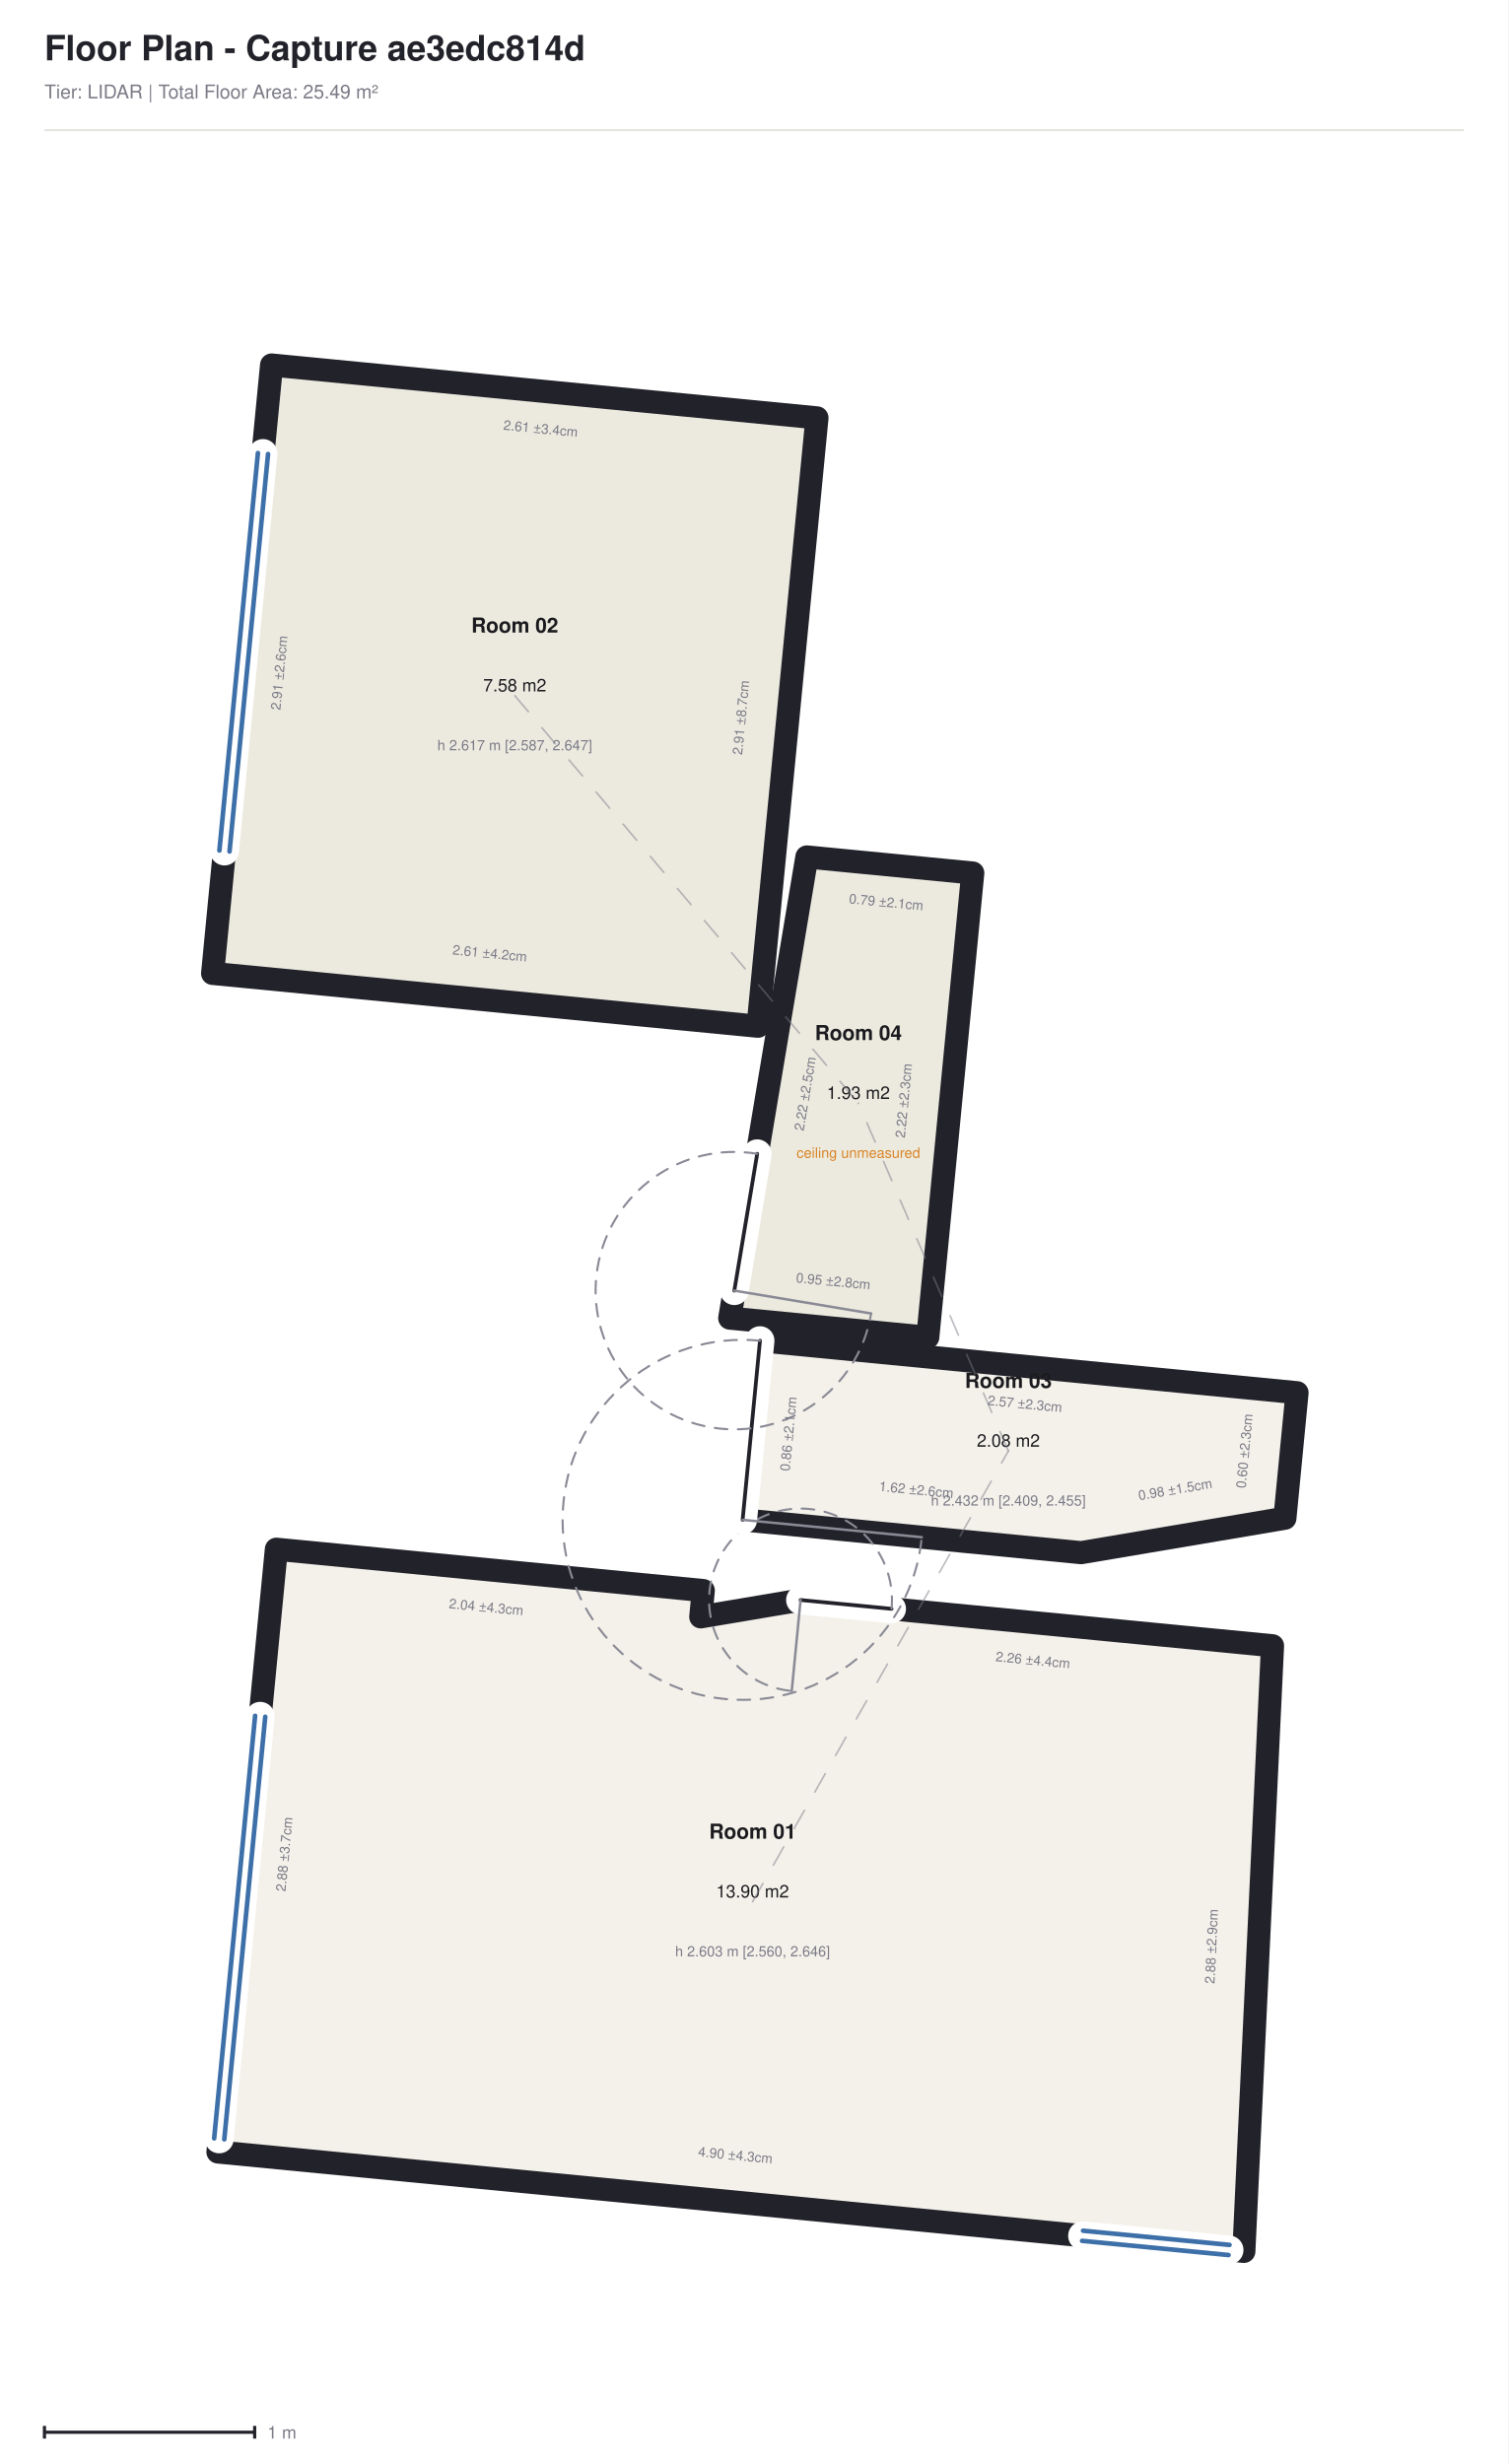
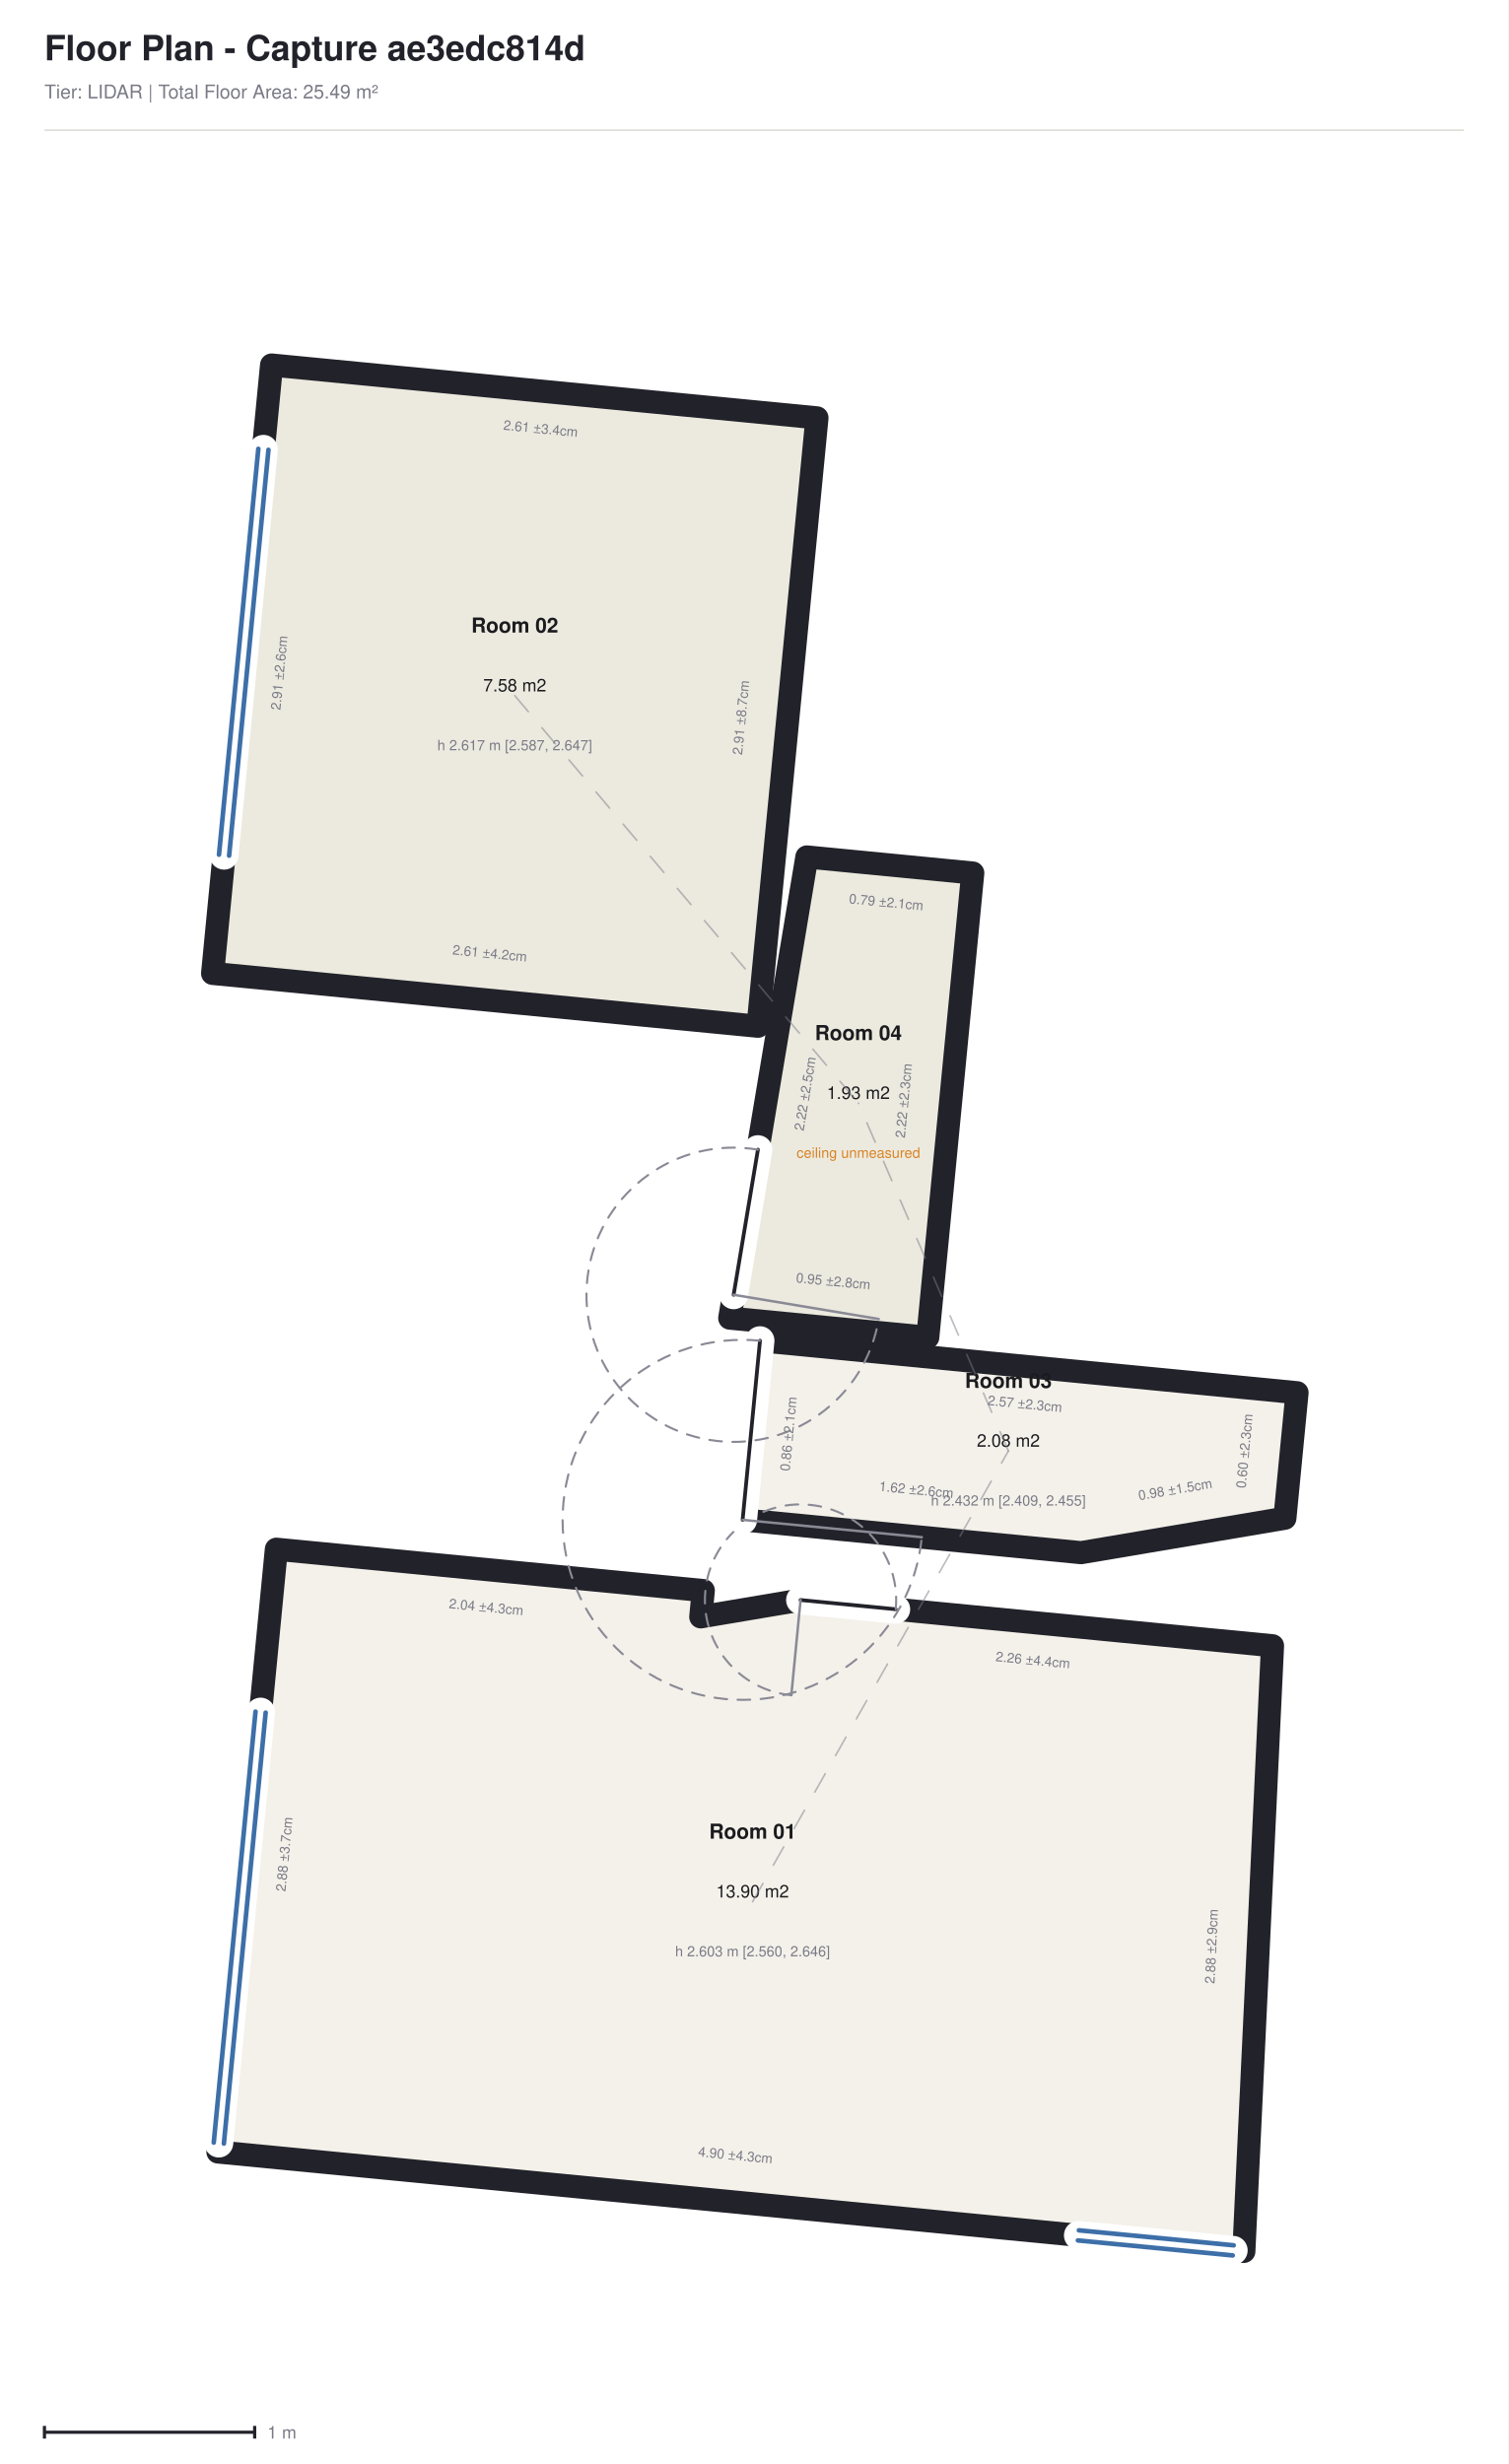
<svg xmlns="http://www.w3.org/2000/svg" width="950" height="1552" viewBox="0 0 950 1552">
  <rect width="950" height="1552" fill="#ffffff" />
  <g font-family="Helvetica Neue, Helvetica, Arial, sans-serif">
    <text x="28" y="38" font-size="22" font-weight="600" fill="#22222a">Floor Plan - Capture ae3edc814d</text>
    <text x="28" y="62" font-size="12" fill="#7a7a86">Tier: LIDAR | Total Floor Area: 25.49 m²</text>
    <line x1="28" y1="82" x2="922" y2="82" stroke="#dedcd4" stroke-width="1" />
    <polygon points="137.28,1355.47 174.07,975.80 442.98,1001.86 441.38,1018.41 504.23,1007.80 801.50,1036.61 783.44,1418.09" stroke="none" fill="#f4f1ea" />
    <polygon points="133.91,613.12 171.05,229.91 514.57,263.20 477.43,646.41" stroke="none" fill="#eceadf" />
    <polygon points="467.74,957.31 478.68,844.46 816.95,877.24 809.29,956.29 680.90,977.97" stroke="none" fill="#f4f1ea" />
    <polygon points="459.62,830.24 508.21,539.76 612.70,549.89 584.36,842.33" stroke="none" fill="#eceadf" />
    <polygon points="137.28,1355.47 174.07,975.80 442.98,1001.86 441.38,1018.41 504.23,1007.80 801.50,1036.61 783.44,1418.09" stroke="#22222a" stroke-width="14.56" stroke-linejoin="round" stroke-linecap="round" fill="none" />
    <polygon points="133.91,613.12 171.05,229.91 514.57,263.20 477.43,646.41" stroke="#22222a" stroke-width="14.56" stroke-linejoin="round" stroke-linecap="round" fill="none" />
    <polygon points="467.74,957.31 478.68,844.46 816.95,877.24 809.29,956.29 680.90,977.97" stroke="#22222a" stroke-width="14.56" stroke-linejoin="round" stroke-linecap="round" fill="none" />
    <polygon points="459.62,830.24 508.21,539.76 612.70,549.89 584.36,842.33" stroke="#22222a" stroke-width="14.56" stroke-linejoin="round" stroke-linecap="round" fill="none" />
-     <line x1="138.08" y1="1347.21" x2="163.87" y2="1081.05" stroke="#ffffff" stroke-width="18.20" stroke-linejoin="round" stroke-linecap="round" fill="none" />
-     <line x1="134.89" y1="1346.90" x2="160.68" y2="1080.74" stroke="#3d6fa8" stroke-width="2.91" stroke-linejoin="round" stroke-linecap="round" fill="none" />
-     <line x1="141.27" y1="1347.52" x2="167.06" y2="1081.35" stroke="#3d6fa8" stroke-width="2.91" stroke-linejoin="round" stroke-linecap="round" fill="none" />
-     <line x1="504.23" y1="1007.80" x2="561.54" y2="1013.35" stroke="#ffffff" stroke-width="18.20" stroke-linejoin="round" stroke-linecap="round" fill="none" />
-     <line x1="504.23" y1="1007.80" x2="561.54" y2="1013.35" stroke="#22222a" stroke-width="2.38" stroke-linejoin="round" stroke-linecap="round" fill="none" />
-     <line x1="504.23" y1="1007.80" x2="498.67" y2="1065.12" stroke="#8a8a96" stroke-width="1.59" stroke-linejoin="round" stroke-linecap="round" fill="none" />
-     <path d="M 561.54 1013.35 A 57.59 57.59 0 1 0 498.67 1065.12" stroke="#8a8a96" stroke-width="1.32" stroke-linejoin="round" stroke-linecap="round" fill="none" stroke-dasharray="7.94,6.62" />
-     <line x1="774.10" y1="1417.19" x2="681.87" y2="1408.25" stroke="#ffffff" stroke-width="18.20" stroke-linejoin="round" stroke-linecap="round" fill="none" />
-     <line x1="773.79" y1="1420.38" x2="681.56" y2="1411.44" stroke="#3d6fa8" stroke-width="2.91" stroke-linejoin="round" stroke-linecap="round" fill="none" />
-     <line x1="774.41" y1="1414.00" x2="682.17" y2="1405.06" stroke="#3d6fa8" stroke-width="2.91" stroke-linejoin="round" stroke-linecap="round" fill="none" />
-     <line x1="141.38" y1="536.01" x2="165.64" y2="285.66" stroke="#ffffff" stroke-width="18.20" stroke-linejoin="round" stroke-linecap="round" fill="none" />
-     <line x1="138.19" y1="535.70" x2="162.45" y2="285.35" stroke="#3d6fa8" stroke-width="2.91" stroke-linejoin="round" stroke-linecap="round" fill="none" />
-     <line x1="144.57" y1="536.32" x2="168.83" y2="285.97" stroke="#3d6fa8" stroke-width="2.91" stroke-linejoin="round" stroke-linecap="round" fill="none" />
+     <line x1="137.82" y1="1349.85" x2="164.13" y2="1078.41" stroke="#ffffff" stroke-width="18.20" stroke-linejoin="round" stroke-linecap="round" fill="none" />
+     <line x1="134.63" y1="1349.54" x2="160.94" y2="1078.10" stroke="#3d6fa8" stroke-width="2.91" stroke-linejoin="round" stroke-linecap="round" fill="none" />
+     <line x1="141.01" y1="1350.16" x2="167.32" y2="1078.72" stroke="#3d6fa8" stroke-width="2.91" stroke-linejoin="round" stroke-linecap="round" fill="none" />
+     <line x1="504.23" y1="1007.80" x2="564.18" y2="1013.61" stroke="#ffffff" stroke-width="18.20" stroke-linejoin="round" stroke-linecap="round" fill="none" />
+     <line x1="504.23" y1="1007.80" x2="564.18" y2="1013.61" stroke="#22222a" stroke-width="2.38" stroke-linejoin="round" stroke-linecap="round" fill="none" />
+     <line x1="504.23" y1="1007.80" x2="498.42" y2="1067.75" stroke="#8a8a96" stroke-width="1.59" stroke-linejoin="round" stroke-linecap="round" fill="none" />
+     <path d="M 564.18 1013.61 A 60.23 60.23 0 1 0 498.42 1067.75" stroke="#8a8a96" stroke-width="1.32" stroke-linejoin="round" stroke-linecap="round" fill="none" stroke-dasharray="7.94,6.62" />
+     <line x1="776.74" y1="1417.44" x2="679.23" y2="1407.99" stroke="#ffffff" stroke-width="18.20" stroke-linejoin="round" stroke-linecap="round" fill="none" />
+     <line x1="776.43" y1="1420.63" x2="678.92" y2="1411.18" stroke="#3d6fa8" stroke-width="2.91" stroke-linejoin="round" stroke-linecap="round" fill="none" />
+     <line x1="777.05" y1="1414.26" x2="679.54" y2="1404.81" stroke="#3d6fa8" stroke-width="2.91" stroke-linejoin="round" stroke-linecap="round" fill="none" />
+     <line x1="141.12" y1="538.65" x2="165.90" y2="283.02" stroke="#ffffff" stroke-width="18.20" stroke-linejoin="round" stroke-linecap="round" fill="none" />
+     <line x1="137.93" y1="538.34" x2="162.71" y2="282.71" stroke="#3d6fa8" stroke-width="2.91" stroke-linejoin="round" stroke-linecap="round" fill="none" />
+     <line x1="144.31" y1="538.96" x2="169.09" y2="283.33" stroke="#3d6fa8" stroke-width="2.91" stroke-linejoin="round" stroke-linecap="round" fill="none" />
    <line x1="467.74" y1="957.31" x2="478.68" y2="844.46" stroke="#ffffff" stroke-width="18.20" stroke-linejoin="round" stroke-linecap="round" fill="none" />
    <line x1="467.74" y1="957.31" x2="478.68" y2="844.46" stroke="#22222a" stroke-width="2.38" stroke-linejoin="round" stroke-linecap="round" fill="none" />
    <line x1="467.74" y1="957.31" x2="580.59" y2="968.25" stroke="#8a8a96" stroke-width="1.59" stroke-linejoin="round" stroke-linecap="round" fill="none" />
    <path d="M 478.68 844.46 A 113.38 113.38 0 1 0 580.59 968.25" stroke="#8a8a96" stroke-width="1.32" stroke-linejoin="round" stroke-linecap="round" fill="none" stroke-dasharray="7.94,6.62" />
-     <line x1="462.51" y1="812.92" x2="476.93" y2="726.75" stroke="#ffffff" stroke-width="18.20" stroke-linejoin="round" stroke-linecap="round" fill="none" />
-     <line x1="462.51" y1="812.92" x2="476.93" y2="726.75" stroke="#22222a" stroke-width="2.38" stroke-linejoin="round" stroke-linecap="round" fill="none" />
-     <line x1="462.51" y1="812.92" x2="548.69" y2="827.34" stroke="#8a8a96" stroke-width="1.59" stroke-linejoin="round" stroke-linecap="round" fill="none" />
-     <path d="M 476.93 726.75 A 87.37 87.37 0 1 0 548.69 827.34" stroke="#8a8a96" stroke-width="1.32" stroke-linejoin="round" stroke-linecap="round" fill="none" stroke-dasharray="7.94,6.62" />
+     <line x1="462.08" y1="815.54" x2="477.37" y2="724.14" stroke="#ffffff" stroke-width="18.20" stroke-linejoin="round" stroke-linecap="round" fill="none" />
+     <line x1="462.08" y1="815.54" x2="477.37" y2="724.14" stroke="#22222a" stroke-width="2.38" stroke-linejoin="round" stroke-linecap="round" fill="none" />
+     <line x1="462.08" y1="815.54" x2="553.47" y2="830.82" stroke="#8a8a96" stroke-width="1.59" stroke-linejoin="round" stroke-linecap="round" fill="none" />
+     <path d="M 477.37 724.14 A 92.67 92.67 0 1 0 553.47 830.82" stroke="#8a8a96" stroke-width="1.32" stroke-linejoin="round" stroke-linecap="round" fill="none" stroke-dasharray="7.94,6.62" />
    <text x="474.03" y="1158.11" font-size="13.0" fill="#1b1b1f" text-anchor="middle" font-weight="bold">Room 01</text>
    <text x="474.03" y="1195.17" font-size="11.0" fill="#1b1b1f" text-anchor="middle" font-weight="normal">13.90 m2</text>
    <text x="474.03" y="1232.24" font-size="9.0" fill="#7a7a86" text-anchor="middle" font-weight="normal">h 2.603 m  [2.560, 2.646]</text>
    <text x="182.03" y="1168.19" font-size="8.5" fill="#7a7a86" text-anchor="middle" font-weight="normal" transform="rotate(-84.46 182.03 1168.19)">2.88 ±3.7cm</text>
    <text x="305.97" y="1015.18" font-size="8.5" fill="#7a7a86" text-anchor="middle" font-weight="normal" transform="rotate(5.54 305.97 1015.18)">2.04 ±4.3cm</text>
    <text x="650.31" y="1048.56" font-size="8.5" fill="#7a7a86" text-anchor="middle" font-weight="normal" transform="rotate(5.54 650.31 1048.56)">2.26 ±4.4cm</text>
    <text x="766.03" y="1226.10" font-size="8.5" fill="#7a7a86" text-anchor="middle" font-weight="normal" transform="rotate(-87.29 766.03 1226.10)">2.88 ±2.9cm</text>
    <text x="462.91" y="1360.43" font-size="8.5" fill="#7a7a86" text-anchor="middle" font-weight="normal" transform="rotate(-354.46 462.91 1360.43)">4.90 ±4.3cm</text>
    <text x="324.24" y="398.45" font-size="13.0" fill="#1b1b1f" text-anchor="middle" font-weight="bold">Room 02</text>
    <text x="324.24" y="435.51" font-size="11.0" fill="#1b1b1f" text-anchor="middle" font-weight="normal">7.58 m2</text>
    <text x="324.24" y="472.58" font-size="9.0" fill="#7a7a86" text-anchor="middle" font-weight="normal">h 2.617 m  [2.587, 2.647]</text>
    <text x="178.83" y="424.07" font-size="8.5" fill="#7a7a86" text-anchor="middle" font-weight="normal" transform="rotate(-84.46 178.83 424.07)">2.91 ±2.6cm</text>
    <text x="340.26" y="272.91" font-size="8.5" fill="#7a7a86" text-anchor="middle" font-weight="normal" transform="rotate(5.54 340.26 272.91)">2.61 ±3.4cm</text>
    <text x="469.65" y="452.25" font-size="8.5" fill="#7a7a86" text-anchor="middle" font-weight="normal" transform="rotate(-84.46 469.65 452.25)">2.91 ±8.7cm</text>
    <text x="308.22" y="603.41" font-size="8.5" fill="#7a7a86" text-anchor="middle" font-weight="normal" transform="rotate(-354.46 308.22 603.41)">2.61 ±4.2cm</text>
    <text x="635.13" y="874.19" font-size="13.0" fill="#1b1b1f" text-anchor="middle" font-weight="bold">Room 03</text>
    <text x="635.13" y="911.26" font-size="11.0" fill="#1b1b1f" text-anchor="middle" font-weight="normal">2.08 m2</text>
    <text x="635.13" y="948.32" font-size="9.0" fill="#7a7a86" text-anchor="middle" font-weight="normal">h 2.432 m  [2.409, 2.455]</text>
    <text x="499.56" y="903.44" font-size="8.5" fill="#7a7a86" text-anchor="middle" font-weight="normal" transform="rotate(-84.46 499.56 903.44)">0.86 ±2.1cm</text>
    <text x="645.26" y="887.20" font-size="8.5" fill="#7a7a86" text-anchor="middle" font-weight="normal" transform="rotate(5.54 645.26 887.20)">2.57 ±2.3cm</text>
    <text x="786.77" y="914.21" font-size="8.5" fill="#7a7a86" text-anchor="middle" font-weight="normal" transform="rotate(-84.46 786.77 914.21)">0.60 ±2.3cm</text>
    <text x="740.68" y="941.02" font-size="8.5" fill="#7a7a86" text-anchor="middle" font-weight="normal" transform="rotate(-9.58 740.68 941.02)">0.98 ±1.5cm</text>
    <text x="576.87" y="941.29" font-size="8.5" fill="#7a7a86" text-anchor="middle" font-weight="normal" transform="rotate(-354.46 576.87 941.29)">1.62 ±2.6cm</text>
    <text x="540.66" y="655.13" font-size="13.0" fill="#1b1b1f" text-anchor="middle" font-weight="bold">Room 04</text>
    <text x="540.66" y="692.20" font-size="11.0" fill="#1b1b1f" text-anchor="middle" font-weight="normal">1.93 m2</text>
    <text x="540.66" y="729.26" font-size="9.0" fill="#d98324" text-anchor="middle" font-weight="normal">ceiling unmeasured</text>
    <text x="510.03" y="689.37" font-size="8.5" fill="#7a7a86" text-anchor="middle" font-weight="normal" transform="rotate(-80.50 510.03 689.37)">2.22 ±2.5cm</text>
    <text x="557.90" y="571.18" font-size="8.5" fill="#7a7a86" text-anchor="middle" font-weight="normal" transform="rotate(5.54 557.90 571.18)">0.79 ±2.1cm</text>
    <text x="572.18" y="693.55" font-size="8.5" fill="#7a7a86" text-anchor="middle" font-weight="normal" transform="rotate(-84.46 572.18 693.55)">2.22 ±2.3cm</text>
    <text x="524.54" y="809.93" font-size="8.5" fill="#7a7a86" text-anchor="middle" font-weight="normal" transform="rotate(-354.46 524.54 809.93)">0.95 ±2.8cm</text>
    <line x1="474.03" y1="1197.82" x2="635.13" y2="913.90" stroke="#7a7a86" stroke-width="1.06" stroke-linejoin="round" stroke-linecap="round" fill="none" stroke-dasharray="13.24,13.24" opacity="0.50" />
    <line x1="635.13" y1="913.90" x2="540.66" y2="694.84" stroke="#7a7a86" stroke-width="1.06" stroke-linejoin="round" stroke-linecap="round" fill="none" stroke-dasharray="13.24,13.24" opacity="0.50" />
    <line x1="324.24" y1="438.16" x2="540.66" y2="694.84" stroke="#7a7a86" stroke-width="1.06" stroke-linejoin="round" stroke-linecap="round" fill="none" stroke-dasharray="13.24,13.24" opacity="0.50" />
    <g>
      <line x1="28" y1="1532" x2="160.4" y2="1532" stroke="#22222a" stroke-width="2" />
      <line x1="28" y1="1528" x2="28" y2="1536" stroke="#22222a" stroke-width="2" />
      <line x1="160.4" y1="1528" x2="160.4" y2="1536" stroke="#22222a" stroke-width="2" />
      <text x="168.4" y="1536" font-size="11" fill="#7a7a86">1 m</text>
    </g>
  </g>
</svg>
